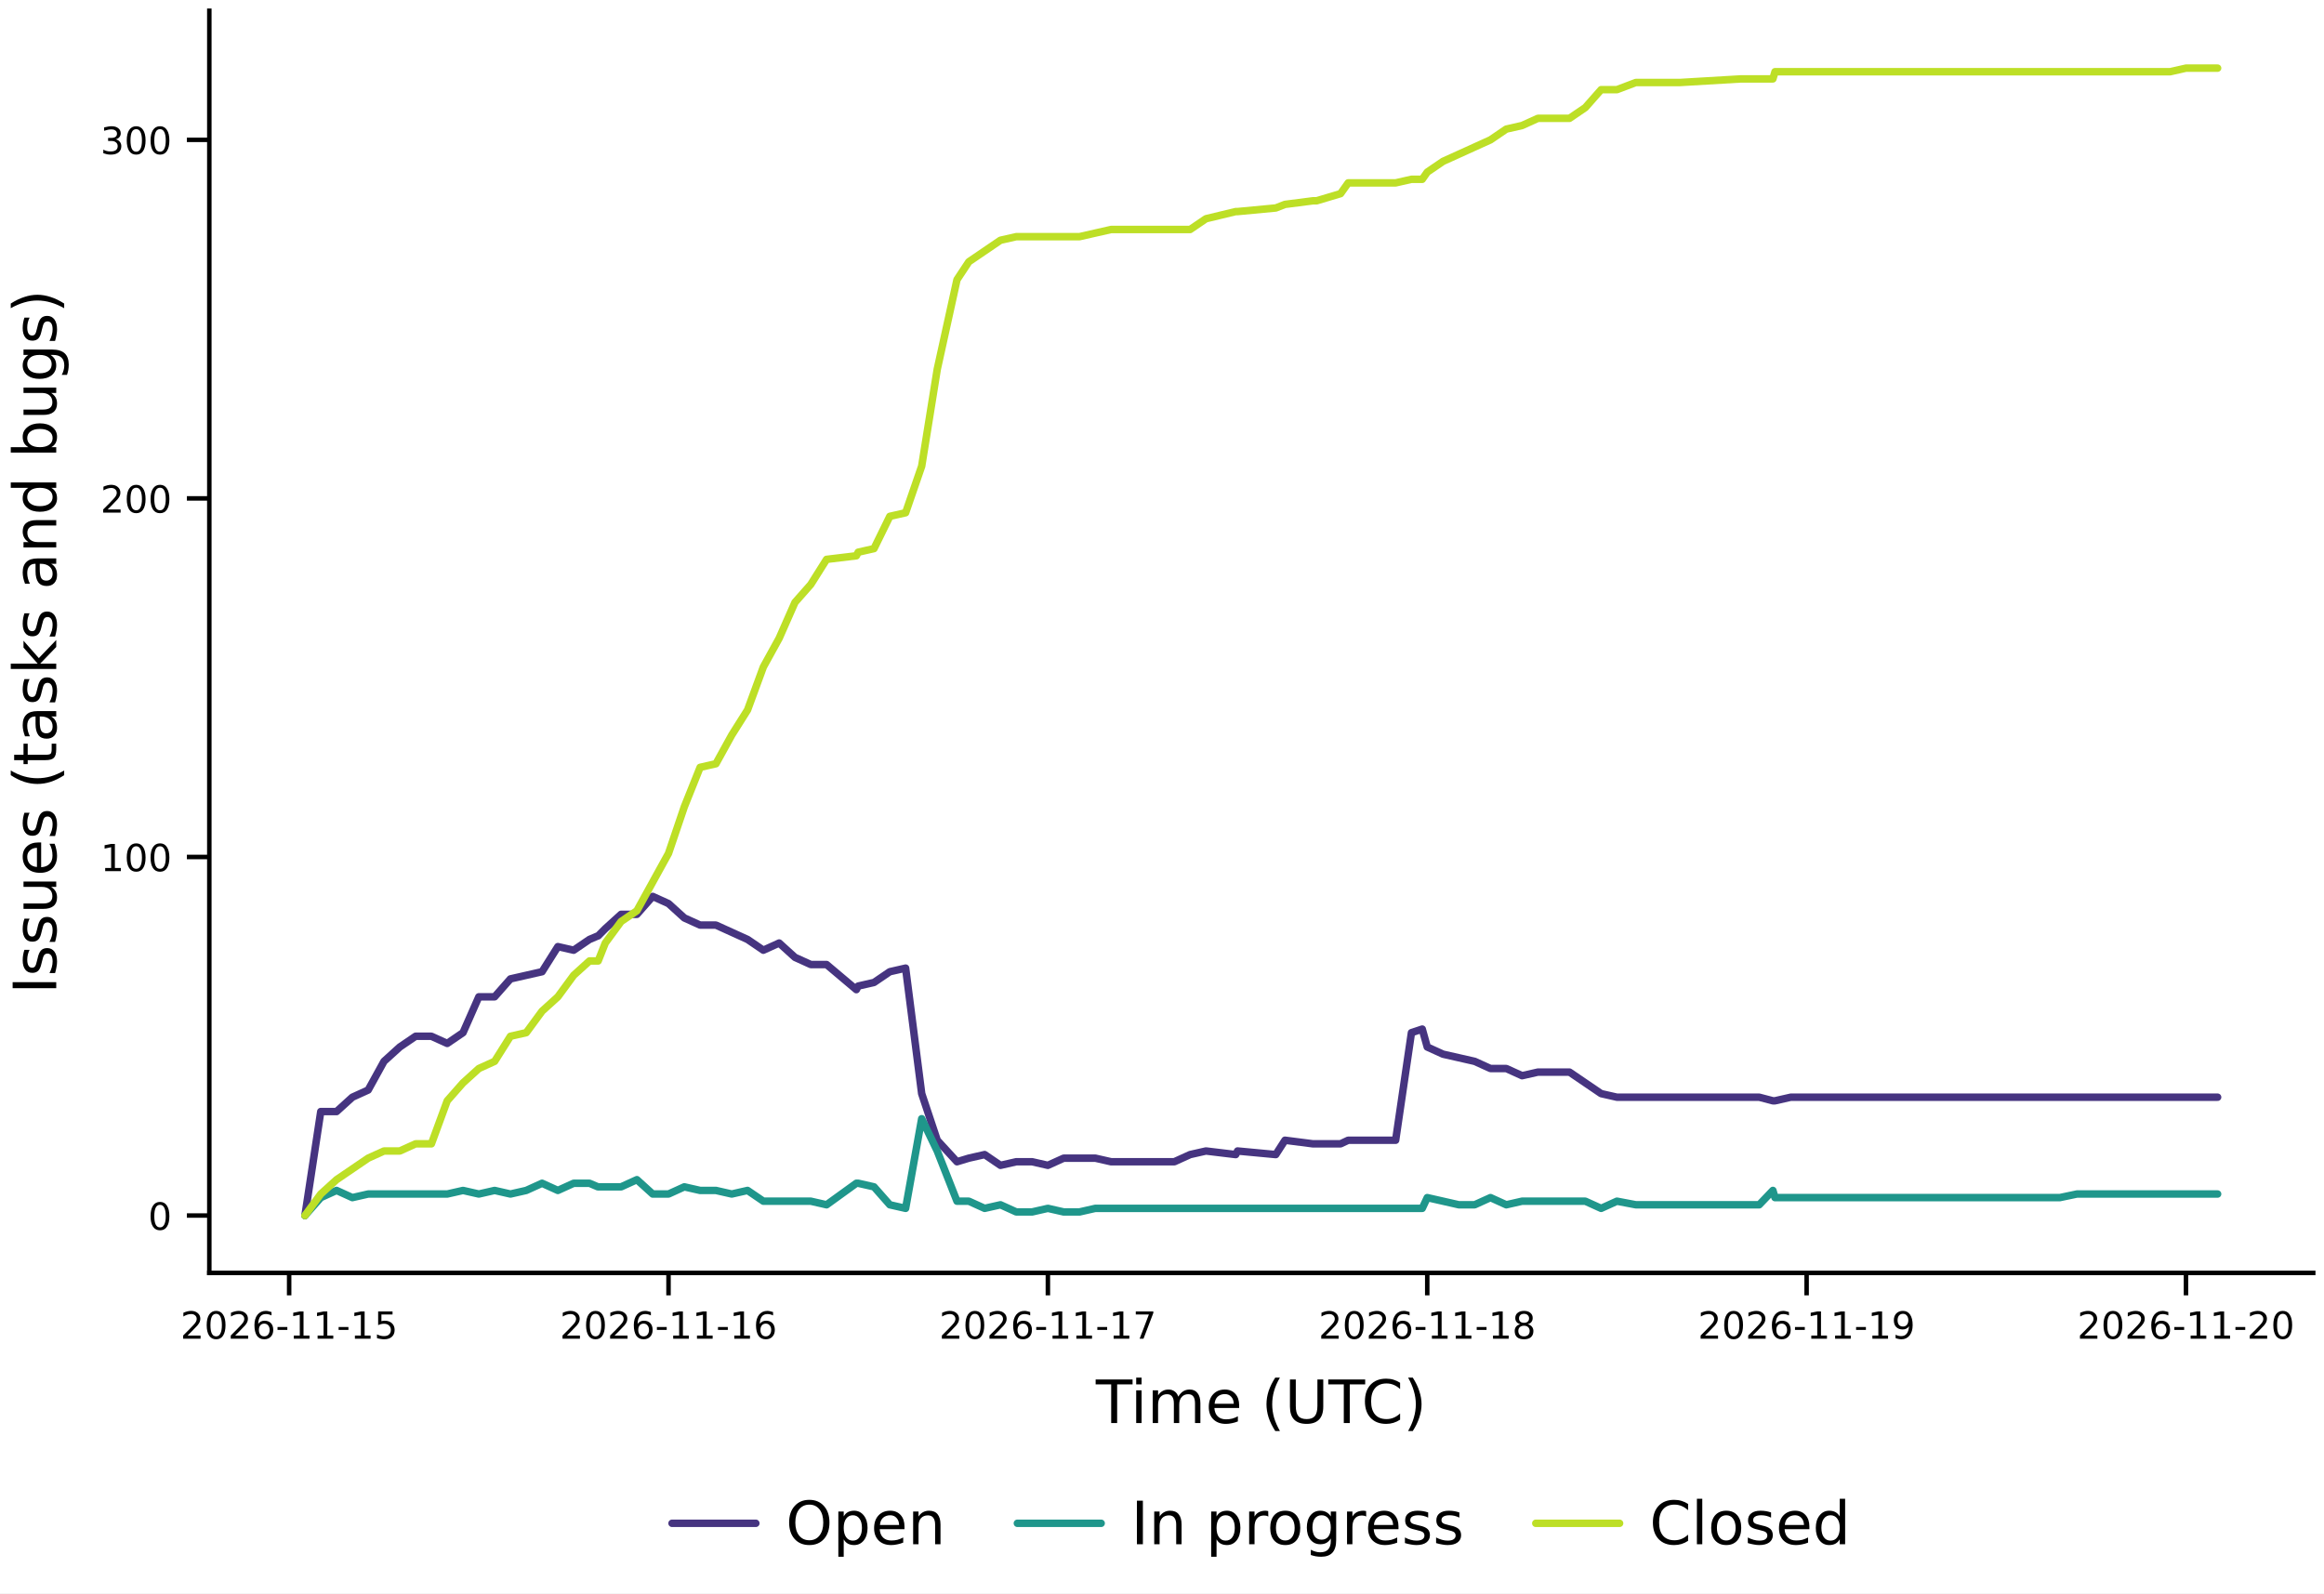
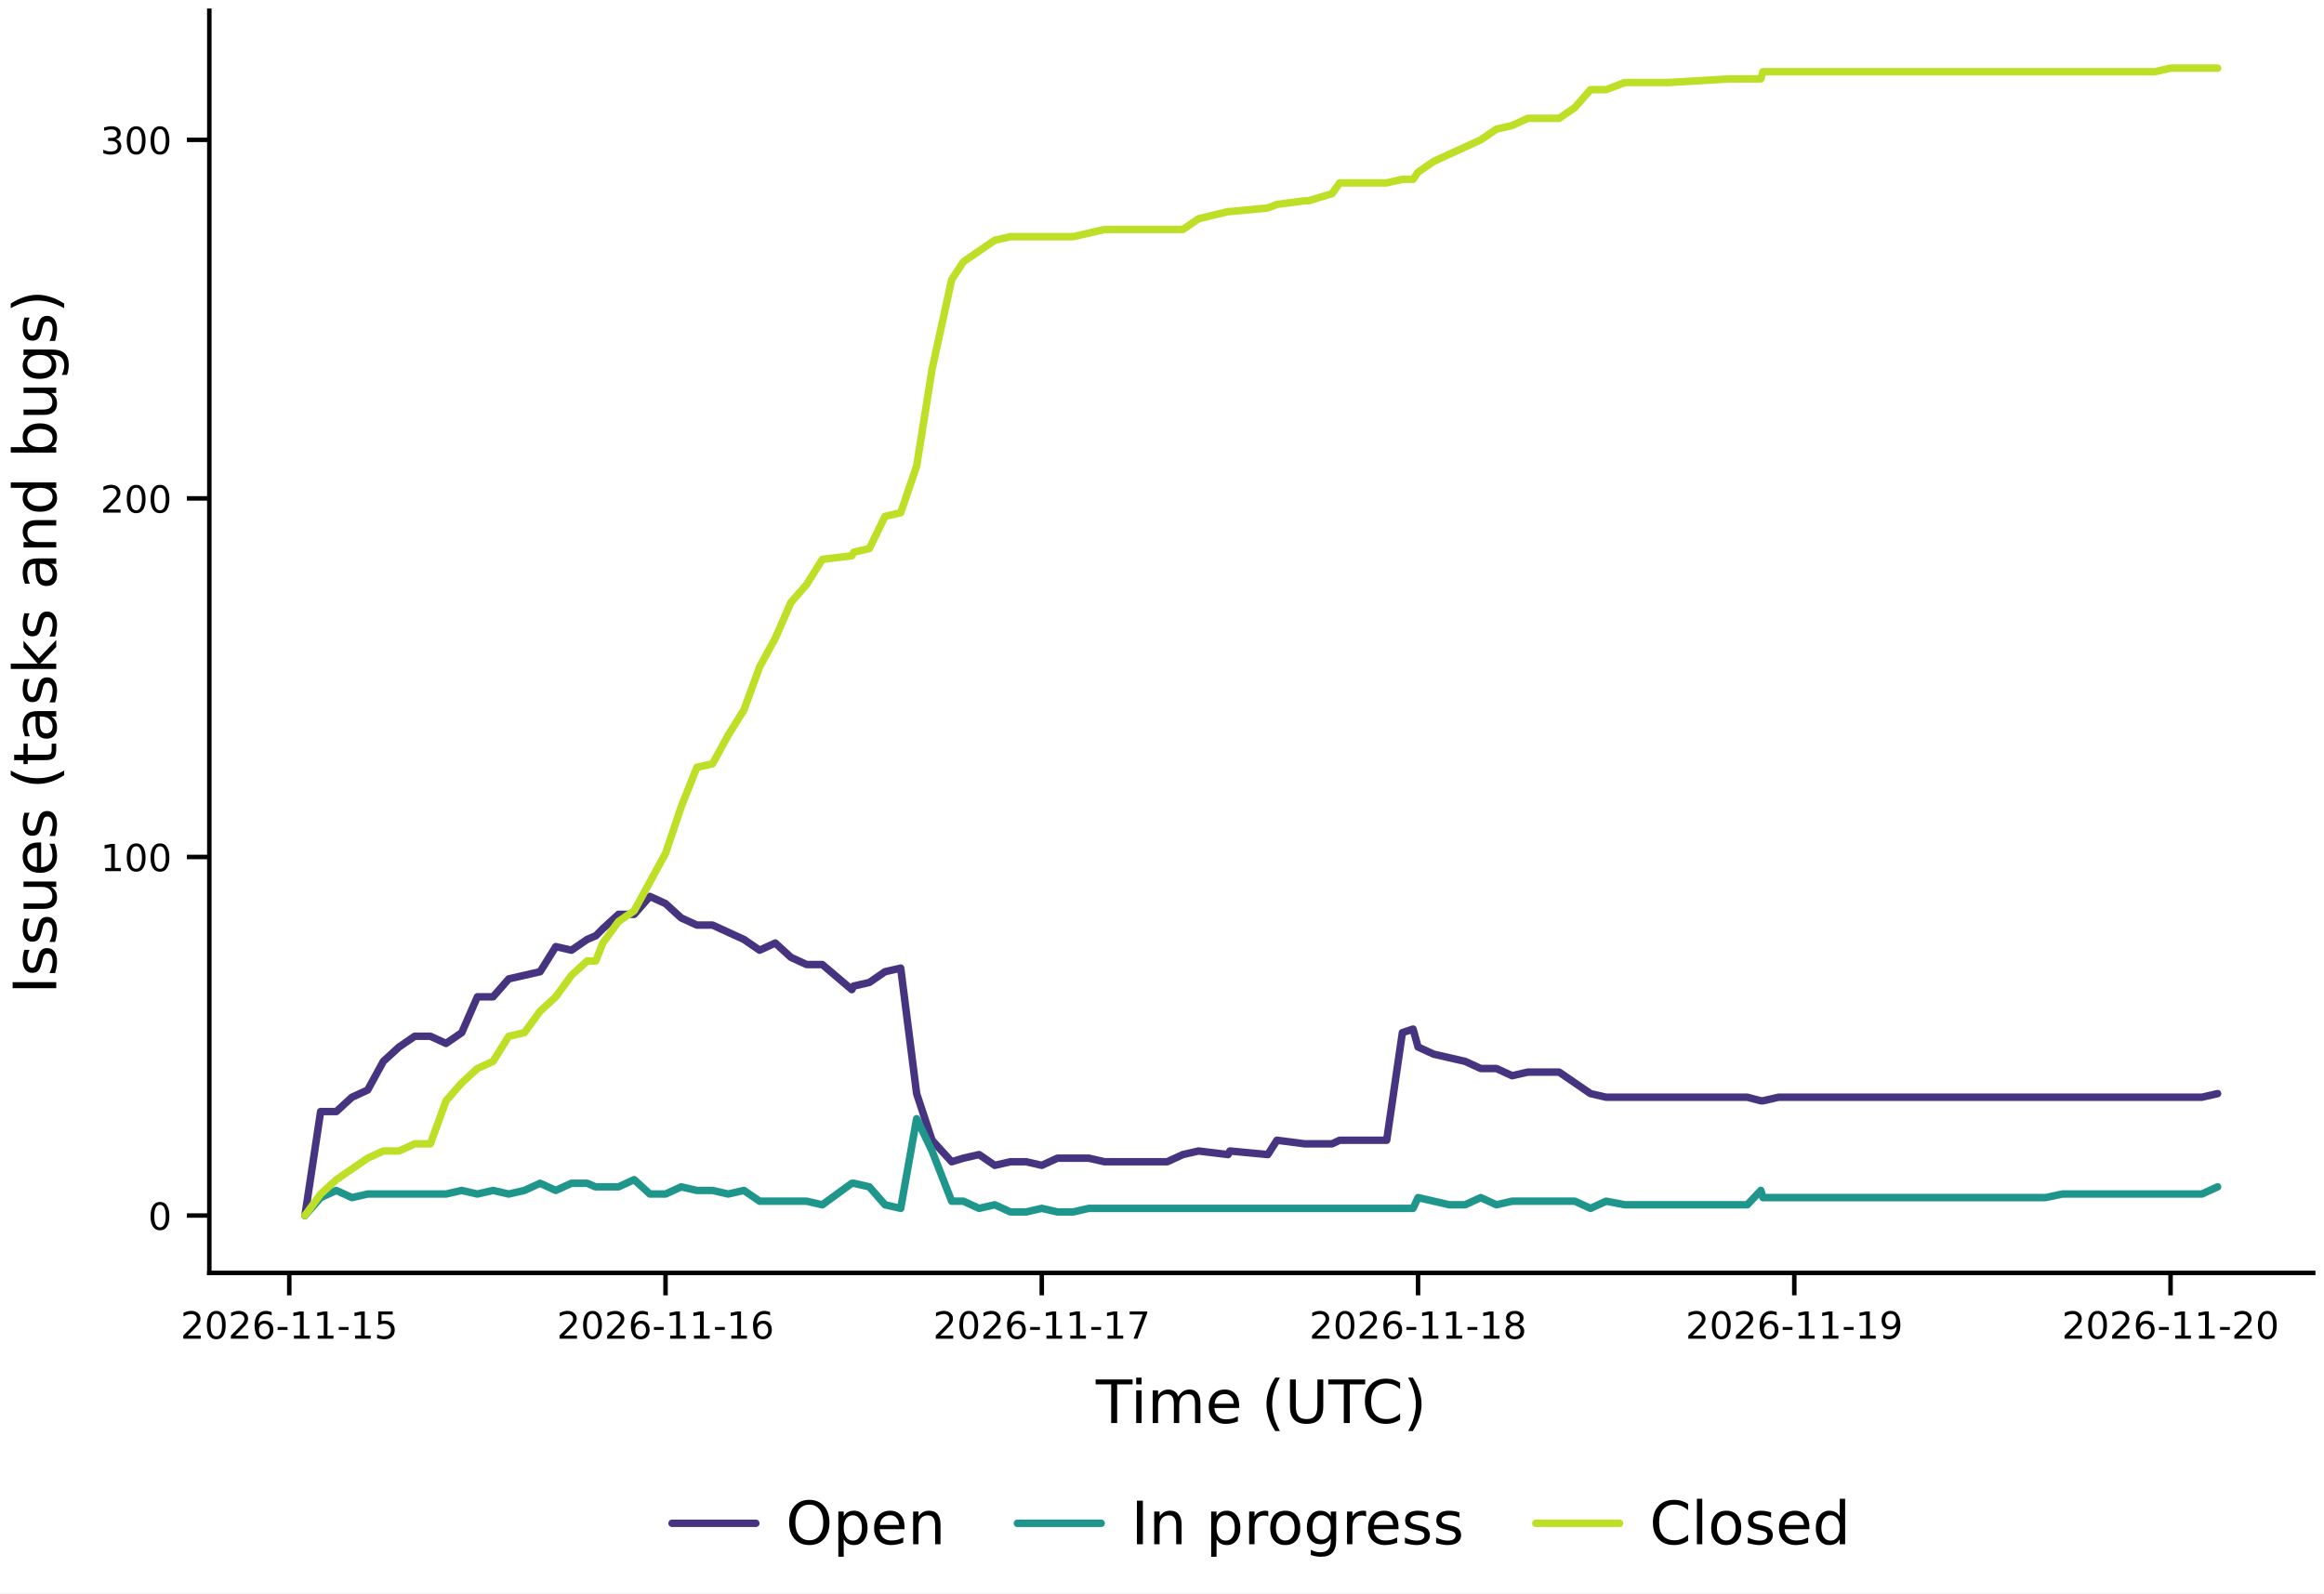
<svg xmlns="http://www.w3.org/2000/svg" xmlns:xlink="http://www.w3.org/1999/xlink" width="310.696pt" height="213.046pt" viewBox="0 0 310.696 213.046" version="1.1">
  <defs>
    <style type="text/css">*{stroke-linejoin: round; stroke-linecap: butt}</style>
  </defs>
  <g id="figure_1">
    <g id="patch_1">
      <path d="M -0 213.046  L 310.696 213.046  L 310.696 0  L -0 0  z " style="fill: #ffffff" />
    </g>
    <g id="axes_1">
      <g id="patch_2">
        <path d="M 27.984 170.203  L 309.256 170.203  L 309.256 1.44  L 27.984 1.44  z " style="fill: #ffffff" />
      </g>
      <g id="matplotlib.axis_1">
        <g id="xtick_1">
          <g id="line2d_1">
            <defs>
-               <path id="ma41e884d41" d="M 0 0  L 0 3  " style="stroke: #000000; stroke-width: 0.6" />
+               <path id="m2cdde2caf3" d="M 0 0  L 0 3  " style="stroke: #000000; stroke-width: 0.6" />
            </defs>
            <g>
-               <use xlink:href="#ma41e884d41" x="38.656" y="170.203" style="stroke: #000000; stroke-width: 0.6" />
+               <use xlink:href="#m2cdde2caf3" x="38.674" y="170.203" style="stroke: #000000; stroke-width: 0.6" />
            </g>
          </g>
          <g id="text_1">
-             <text style="font-size: 5px; font-family: 'DejaVu Sans', sans-serif; text-anchor: middle" x="38.656" y="179.002" transform="rotate(-0 38.65621 179.0017)">2026-11-15</text>
+             <text style="font-size: 5px; font-family: 'DejaVu Sans', sans-serif; text-anchor: middle" x="38.674" y="179.002" transform="rotate(-0 38.67353 179.0017)">2026-11-15</text>
          </g>
        </g>
        <g id="xtick_2">
          <g id="line2d_2">
            <g>
-               <use xlink:href="#ma41e884d41" x="89.374" y="170.203" style="stroke: #000000; stroke-width: 0.6" />
+               <use xlink:href="#m2cdde2caf3" x="88.975" y="170.203" style="stroke: #000000; stroke-width: 0.6" />
            </g>
          </g>
          <g id="text_2">
-             <text style="font-size: 5px; font-family: 'DejaVu Sans', sans-serif; text-anchor: middle" x="89.374" y="179.002" transform="rotate(-0 89.37382 179.0017)">2026-11-16</text>
+             <text style="font-size: 5px; font-family: 'DejaVu Sans', sans-serif; text-anchor: middle" x="88.975" y="179.002" transform="rotate(-0 88.97543 179.0017)">2026-11-16</text>
          </g>
        </g>
        <g id="xtick_3">
          <g id="line2d_3">
            <g>
-               <use xlink:href="#ma41e884d41" x="140.091" y="170.203" style="stroke: #000000; stroke-width: 0.6" />
+               <use xlink:href="#m2cdde2caf3" x="139.277" y="170.203" style="stroke: #000000; stroke-width: 0.6" />
            </g>
          </g>
          <g id="text_3">
-             <text style="font-size: 5px; font-family: 'DejaVu Sans', sans-serif; text-anchor: middle" x="140.091" y="179.002" transform="rotate(-0 140.0914 179.0017)">2026-11-17</text>
+             <text style="font-size: 5px; font-family: 'DejaVu Sans', sans-serif; text-anchor: middle" x="139.277" y="179.002" transform="rotate(-0 139.2773 179.0017)">2026-11-17</text>
          </g>
        </g>
        <g id="xtick_4">
          <g id="line2d_4">
            <g>
-               <use xlink:href="#ma41e884d41" x="190.809" y="170.203" style="stroke: #000000; stroke-width: 0.6" />
+               <use xlink:href="#m2cdde2caf3" x="189.579" y="170.203" style="stroke: #000000; stroke-width: 0.6" />
            </g>
          </g>
          <g id="text_4">
-             <text style="font-size: 5px; font-family: 'DejaVu Sans', sans-serif; text-anchor: middle" x="190.809" y="179.002" transform="rotate(-0 190.8091 179.0017)">2026-11-18</text>
+             <text style="font-size: 5px; font-family: 'DejaVu Sans', sans-serif; text-anchor: middle" x="189.579" y="179.002" transform="rotate(-0 189.5792 179.0017)">2026-11-18</text>
          </g>
        </g>
        <g id="xtick_5">
          <g id="line2d_5">
            <g>
-               <use xlink:href="#ma41e884d41" x="241.527" y="170.203" style="stroke: #000000; stroke-width: 0.6" />
+               <use xlink:href="#m2cdde2caf3" x="239.881" y="170.203" style="stroke: #000000; stroke-width: 0.6" />
            </g>
          </g>
          <g id="text_5">
-             <text style="font-size: 5px; font-family: 'DejaVu Sans', sans-serif; text-anchor: middle" x="241.527" y="179.002" transform="rotate(-0 241.5267 179.0017)">2026-11-19</text>
+             <text style="font-size: 5px; font-family: 'DejaVu Sans', sans-serif; text-anchor: middle" x="239.881" y="179.002" transform="rotate(-0 239.8811 179.0017)">2026-11-19</text>
          </g>
        </g>
        <g id="xtick_6">
          <g id="line2d_6">
            <g>
-               <use xlink:href="#ma41e884d41" x="292.244" y="170.203" style="stroke: #000000; stroke-width: 0.6" />
+               <use xlink:href="#m2cdde2caf3" x="290.183" y="170.203" style="stroke: #000000; stroke-width: 0.6" />
            </g>
          </g>
          <g id="text_6">
-             <text style="font-size: 5px; font-family: 'DejaVu Sans', sans-serif; text-anchor: middle" x="292.244" y="179.002" transform="rotate(-0 292.2443 179.0017)">2026-11-20</text>
+             <text style="font-size: 5px; font-family: 'DejaVu Sans', sans-serif; text-anchor: middle" x="290.183" y="179.002" transform="rotate(-0 290.183 179.0017)">2026-11-20</text>
          </g>
        </g>
        <g id="text_7">
          <text style="font-size: 8px; font-family: 'DejaVu Sans', sans-serif; text-anchor: middle" x="168.62" y="190.282" transform="rotate(-0 168.6201 190.2816)">Time (UTC)</text>
        </g>
      </g>
      <g id="matplotlib.axis_2">
        <g id="ytick_1">
          <g id="line2d_7">
            <defs>
-               <path id="m6a5d6b6a23" d="M 0 0  L -3 0  " style="stroke: #000000; stroke-width: 0.6" />
+               <path id="mfb7ac1ff71" d="M 0 0  L -3 0  " style="stroke: #000000; stroke-width: 0.6" />
            </defs>
            <g>
-               <use xlink:href="#m6a5d6b6a23" x="27.984" y="162.532" style="stroke: #000000; stroke-width: 0.6" />
+               <use xlink:href="#mfb7ac1ff71" x="27.984" y="162.532" style="stroke: #000000; stroke-width: 0.6" />
            </g>
          </g>
          <g id="text_8">
            <text style="font-size: 5px; font-family: 'DejaVu Sans', sans-serif; text-anchor: end" x="22.984" y="164.431" transform="rotate(-0 22.98438 164.4312)">0</text>
          </g>
        </g>
        <g id="ytick_2">
          <g id="line2d_8">
            <g>
-               <use xlink:href="#m6a5d6b6a23" x="27.984" y="114.588" style="stroke: #000000; stroke-width: 0.6" />
+               <use xlink:href="#mfb7ac1ff71" x="27.984" y="114.588" style="stroke: #000000; stroke-width: 0.6" />
            </g>
          </g>
          <g id="text_9">
            <text style="font-size: 5px; font-family: 'DejaVu Sans', sans-serif; text-anchor: end" x="22.984" y="116.487" transform="rotate(-0 22.98438 116.4872)">100</text>
          </g>
        </g>
        <g id="ytick_3">
          <g id="line2d_9">
            <g>
-               <use xlink:href="#m6a5d6b6a23" x="27.984" y="66.644" style="stroke: #000000; stroke-width: 0.6" />
+               <use xlink:href="#mfb7ac1ff71" x="27.984" y="66.644" style="stroke: #000000; stroke-width: 0.6" />
            </g>
          </g>
          <g id="text_10">
            <text style="font-size: 5px; font-family: 'DejaVu Sans', sans-serif; text-anchor: end" x="22.984" y="68.543" transform="rotate(-0 22.98438 68.54325)">200</text>
          </g>
        </g>
        <g id="ytick_4">
          <g id="line2d_10">
            <g>
-               <use xlink:href="#m6a5d6b6a23" x="27.984" y="18.7" style="stroke: #000000; stroke-width: 0.6" />
+               <use xlink:href="#mfb7ac1ff71" x="27.984" y="18.7" style="stroke: #000000; stroke-width: 0.6" />
            </g>
          </g>
          <g id="text_11">
            <text style="font-size: 5px; font-family: 'DejaVu Sans', sans-serif; text-anchor: end" x="22.984" y="20.599" transform="rotate(-0 22.98438 20.59925)">300</text>
          </g>
        </g>
        <g id="text_12">
          <text style="font-size: 8px; font-family: 'DejaVu Sans', sans-serif; text-anchor: middle" x="7.519" y="85.821" transform="rotate(-90 7.51875 85.82143)">Issues (tasks and bugs)</text>
        </g>
      </g>
      <g id="line2d_11">
-         <path d="M 40.769 162.532  L 42.883 148.628  L 44.996 148.628  L 47.109 146.71  L 49.222 145.751  L 51.336 141.916  L 53.449 139.998  L 55.562 138.56  L 57.675 138.56  L 59.789 139.519  L 61.902 138.08  L 64.015 133.286  L 66.128 133.286  L 68.241 130.889  L 70.355 130.409  L 72.468 129.93  L 74.581 126.574  L 76.694 127.053  L 78.808 125.615  L 79.935 125.136  L 79.97 125.136  L 80.921 124.177  L 83.034 122.259  L 85.147 122.259  L 87.261 119.862  L 89.374 120.821  L 91.487 122.738  L 93.6 123.697  L 95.714 123.697  L 97.827 124.656  L 99.94 125.615  L 102.053 127.053  L 104.166 126.094  L 106.28 128.012  L 108.393 128.971  L 110.506 128.971  L 114.486 132.327  L 114.733 131.848  L 116.846 131.368  L 118.959 129.93  L 121.072 129.45  L 123.221 146.231  L 125.299 152.464  L 127.94 155.34  L 129.525 154.861  L 131.639 154.381  L 133.752 155.82  L 135.865 155.34  L 137.978 155.34  L 140.091 155.82  L 142.205 154.861  L 144.318 154.861  L 146.431 154.861  L 148.544 155.34  L 150.658 155.34  L 152.771 155.34  L 154.884 155.34  L 156.997 155.34  L 159.111 154.381  L 161.224 153.902  L 165.204 154.381  L 165.45 153.902  L 170.557 154.381  L 171.79 152.464  L 175.523 152.943  L 176.016 152.943  L 179.221 152.943  L 180.243 152.464  L 182.356 152.464  L 184.469 152.464  L 186.583 152.464  L 188.696 138.08  L 190.14 137.601  L 190.809 139.998  L 192.922 140.957  L 195.036 141.436  L 197.149 141.916  L 199.262 142.875  L 201.375 142.875  L 203.488 143.834  L 205.602 143.354  L 207.715 143.354  L 209.828 143.354  L 211.941 144.793  L 214.055 146.231  L 216.168 146.71  L 218.704 146.71  L 220.43 146.71  L 222.508 146.71  L 224.621 146.71  L 232.757 146.71  L 233.074 146.71  L 235.187 146.71  L 237.018 147.19  L 237.3 147.19  L 239.413 146.71  L 241.527 146.71  L 243.957 146.71  L 259.841 146.71  L 260.546 146.71  L 262.659 146.71  L 264.772 146.71  L 267.942 146.71  L 268.999 146.71  L 272.133 146.71  L 273.225 146.71  L 275.374 146.71  L 277.663 146.71  L 279.565 146.71  L 281.678 146.71  L 283.791 146.71  L 285.905 146.71  L 288.018 146.71  L 290.131 146.71  L 292.244 146.71  L 295.449 146.71  L 296.471 146.71  " clip-path="url(#pfb87b2a796)" style="fill: none; stroke: #463480; stroke-linecap: round" />
+         <path d="M 40.769 162.532  L 42.865 148.628  L 44.961 148.628  L 47.057 146.71  L 49.153 145.751  L 51.249 141.916  L 53.345 139.998  L 55.441 138.56  L 57.537 138.56  L 59.633 139.519  L 61.729 138.08  L 63.824 133.286  L 65.92 133.286  L 68.016 130.889  L 70.112 130.409  L 72.208 129.93  L 74.304 126.574  L 76.4 127.053  L 78.496 125.615  L 79.614 125.136  L 79.649 125.136  L 80.592 124.177  L 82.688 122.259  L 84.784 122.259  L 86.88 119.862  L 88.975 120.821  L 91.071 122.738  L 93.167 123.697  L 95.263 123.697  L 97.359 124.656  L 99.455 125.615  L 101.551 127.053  L 103.647 126.094  L 105.743 128.012  L 107.839 128.971  L 109.935 128.971  L 113.882 132.327  L 114.126 131.848  L 116.222 131.368  L 118.318 129.93  L 120.414 129.45  L 122.545 146.231  L 124.606 152.464  L 127.226 155.34  L 128.798 154.861  L 130.894 154.381  L 132.99 155.82  L 135.085 155.34  L 137.181 155.34  L 139.277 155.82  L 141.373 154.861  L 143.469 154.861  L 145.565 154.861  L 147.661 155.34  L 149.757 155.34  L 151.853 155.34  L 153.949 155.34  L 156.045 155.34  L 158.141 154.381  L 160.236 153.902  L 164.184 154.381  L 164.428 153.902  L 169.493 154.381  L 170.716 152.464  L 174.419 152.943  L 174.908 152.943  L 178.087 152.943  L 179.1 152.464  L 181.196 152.464  L 183.291 152.464  L 185.387 152.464  L 187.483 138.08  L 188.916 137.601  L 189.579 139.998  L 191.675 140.957  L 193.771 141.436  L 195.867 141.916  L 197.963 142.875  L 200.059 142.875  L 202.155 143.834  L 204.251 143.354  L 206.347 143.354  L 208.442 143.354  L 210.538 144.793  L 212.634 146.231  L 214.73 146.71  L 217.245 146.71  L 218.957 146.71  L 221.018 146.71  L 223.114 146.71  L 231.183 146.71  L 231.497 146.71  L 233.593 146.71  L 235.41 147.19  L 235.689 147.19  L 237.785 146.71  L 239.881 146.71  L 242.291 146.71  L 258.046 146.71  L 258.744 146.71  L 260.84 146.71  L 262.936 146.71  L 266.08 146.71  L 267.128 146.71  L 270.237 146.71  L 271.32 146.71  L 273.451 146.71  L 275.721 146.71  L 277.608 146.71  L 279.703 146.71  L 281.799 146.71  L 283.895 146.71  L 285.991 146.71  L 288.087 146.71  L 290.183 146.71  L 293.362 146.71  L 294.375 146.71  L 296.471 146.231  " clip-path="url(#pd527c914b2)" style="fill: none; stroke: #463480; stroke-linecap: round" />
      </g>
      <g id="line2d_12">
-         <path d="M 40.769 162.532  L 42.883 160.135  L 44.996 159.176  L 47.109 160.135  L 49.222 159.655  L 51.336 159.655  L 53.449 159.655  L 55.562 159.655  L 57.675 159.655  L 59.789 159.655  L 61.902 159.176  L 64.015 159.655  L 66.128 159.176  L 68.241 159.655  L 70.355 159.176  L 72.468 158.217  L 74.581 159.176  L 76.694 158.217  L 78.808 158.217  L 79.935 158.696  L 79.97 158.696  L 80.921 158.696  L 83.034 158.696  L 85.147 157.737  L 87.261 159.655  L 89.374 159.655  L 91.487 158.696  L 93.6 159.176  L 95.714 159.176  L 97.827 159.655  L 99.94 159.176  L 102.053 160.614  L 104.166 160.614  L 106.28 160.614  L 108.393 160.614  L 110.506 161.094  L 114.486 158.217  L 114.733 158.217  L 116.846 158.696  L 118.959 161.094  L 121.072 161.573  L 123.221 149.587  L 125.299 153.902  L 127.94 160.614  L 129.525 160.614  L 131.639 161.573  L 133.752 161.094  L 135.865 162.052  L 137.978 162.052  L 140.091 161.573  L 142.205 162.052  L 144.318 162.052  L 146.431 161.573  L 148.544 161.573  L 150.658 161.573  L 152.771 161.573  L 154.884 161.573  L 156.997 161.573  L 159.111 161.573  L 161.224 161.573  L 165.204 161.573  L 165.45 161.573  L 170.557 161.573  L 171.79 161.573  L 175.523 161.573  L 176.016 161.573  L 179.221 161.573  L 180.243 161.573  L 182.356 161.573  L 184.469 161.573  L 186.583 161.573  L 188.696 161.573  L 190.14 161.573  L 190.809 160.135  L 192.922 160.614  L 195.036 161.094  L 197.149 161.094  L 199.262 160.135  L 201.375 161.094  L 203.488 160.614  L 205.602 160.614  L 207.715 160.614  L 209.828 160.614  L 211.941 160.614  L 214.055 161.573  L 216.168 160.614  L 218.704 161.094  L 220.43 161.094  L 222.508 161.094  L 224.621 161.094  L 232.757 161.094  L 233.074 161.094  L 235.187 161.094  L 237.018 159.176  L 237.3 160.135  L 239.413 160.135  L 241.527 160.135  L 243.957 160.135  L 259.841 160.135  L 260.546 160.135  L 262.659 160.135  L 264.772 160.135  L 267.942 160.135  L 268.999 160.135  L 272.133 160.135  L 273.225 160.135  L 275.374 160.135  L 277.663 159.655  L 279.565 159.655  L 281.678 159.655  L 283.791 159.655  L 285.905 159.655  L 288.018 159.655  L 290.131 159.655  L 292.244 159.655  L 295.449 159.655  L 296.471 159.655  " clip-path="url(#pfb87b2a796)" style="fill: none; stroke: #1f968b; stroke-linecap: round" />
+         <path d="M 40.769 162.532  L 42.865 160.135  L 44.961 159.176  L 47.057 160.135  L 49.153 159.655  L 51.249 159.655  L 53.345 159.655  L 55.441 159.655  L 57.537 159.655  L 59.633 159.655  L 61.729 159.176  L 63.824 159.655  L 65.92 159.176  L 68.016 159.655  L 70.112 159.176  L 72.208 158.217  L 74.304 159.176  L 76.4 158.217  L 78.496 158.217  L 79.614 158.696  L 79.649 158.696  L 80.592 158.696  L 82.688 158.696  L 84.784 157.737  L 86.88 159.655  L 88.975 159.655  L 91.071 158.696  L 93.167 159.176  L 95.263 159.176  L 97.359 159.655  L 99.455 159.176  L 101.551 160.614  L 103.647 160.614  L 105.743 160.614  L 107.839 160.614  L 109.935 161.094  L 113.882 158.217  L 114.126 158.217  L 116.222 158.696  L 118.318 161.094  L 120.414 161.573  L 122.545 149.587  L 124.606 153.902  L 127.226 160.614  L 128.798 160.614  L 130.894 161.573  L 132.99 161.094  L 135.085 162.052  L 137.181 162.052  L 139.277 161.573  L 141.373 162.052  L 143.469 162.052  L 145.565 161.573  L 147.661 161.573  L 149.757 161.573  L 151.853 161.573  L 153.949 161.573  L 156.045 161.573  L 158.141 161.573  L 160.236 161.573  L 164.184 161.573  L 164.428 161.573  L 169.493 161.573  L 170.716 161.573  L 174.419 161.573  L 174.908 161.573  L 178.087 161.573  L 179.1 161.573  L 181.196 161.573  L 183.291 161.573  L 185.387 161.573  L 187.483 161.573  L 188.916 161.573  L 189.579 160.135  L 191.675 160.614  L 193.771 161.094  L 195.867 161.094  L 197.963 160.135  L 200.059 161.094  L 202.155 160.614  L 204.251 160.614  L 206.347 160.614  L 208.442 160.614  L 210.538 160.614  L 212.634 161.573  L 214.73 160.614  L 217.245 161.094  L 218.957 161.094  L 221.018 161.094  L 223.114 161.094  L 231.183 161.094  L 231.497 161.094  L 233.593 161.094  L 235.41 159.176  L 235.689 160.135  L 237.785 160.135  L 239.881 160.135  L 242.291 160.135  L 258.046 160.135  L 258.744 160.135  L 260.84 160.135  L 262.936 160.135  L 266.08 160.135  L 267.128 160.135  L 270.237 160.135  L 271.32 160.135  L 273.451 160.135  L 275.721 159.655  L 277.608 159.655  L 279.703 159.655  L 281.799 159.655  L 283.895 159.655  L 285.991 159.655  L 288.087 159.655  L 290.183 159.655  L 293.362 159.655  L 294.375 159.655  L 296.471 158.696  " clip-path="url(#pd527c914b2)" style="fill: none; stroke: #1f968b; stroke-linecap: round" />
      </g>
      <g id="line2d_13">
-         <path d="M 40.769 162.532  L 42.883 159.655  L 44.996 157.737  L 47.109 156.299  L 49.222 154.861  L 51.336 153.902  L 53.449 153.902  L 55.562 152.943  L 57.675 152.943  L 59.789 147.19  L 61.902 144.793  L 64.015 142.875  L 66.128 141.916  L 68.241 138.56  L 70.355 138.08  L 72.468 135.204  L 74.581 133.286  L 76.694 130.409  L 78.808 128.492  L 79.935 128.492  L 79.97 128.492  L 80.921 126.094  L 83.034 123.218  L 85.147 121.779  L 87.261 117.944  L 89.374 114.108  L 91.487 107.876  L 93.6 102.602  L 95.714 102.122  L 97.827 98.287  L 99.94 94.931  L 102.053 89.178  L 104.166 85.342  L 106.28 80.548  L 108.393 78.15  L 110.506 74.794  L 114.486 74.315  L 114.733 73.835  L 116.846 73.356  L 118.959 69.041  L 121.072 68.562  L 123.221 62.329  L 125.299 49.384  L 127.94 37.398  L 129.525 35.001  L 131.639 33.562  L 133.752 32.124  L 135.865 31.645  L 137.978 31.645  L 140.091 31.645  L 142.205 31.645  L 144.318 31.645  L 146.431 31.165  L 148.544 30.686  L 150.658 30.686  L 152.771 30.686  L 154.884 30.686  L 156.997 30.686  L 159.111 30.686  L 161.224 29.248  L 165.204 28.289  L 165.45 28.289  L 170.557 27.809  L 171.79 27.33  L 175.523 26.85  L 176.016 26.85  L 179.221 25.891  L 180.243 24.453  L 182.356 24.453  L 184.469 24.453  L 186.583 24.453  L 188.696 23.974  L 190.14 23.974  L 190.809 23.015  L 192.922 21.576  L 195.036 20.618  L 197.149 19.659  L 199.262 18.7  L 201.375 17.262  L 203.488 16.782  L 205.602 15.823  L 207.715 15.823  L 209.828 15.823  L 211.941 14.385  L 214.055 11.988  L 216.168 11.988  L 218.704 11.029  L 220.43 11.029  L 222.508 11.029  L 224.621 11.029  L 232.757 10.549  L 233.074 10.549  L 235.187 10.549  L 237.018 10.549  L 237.3 9.59  L 239.413 9.59  L 241.527 9.59  L 243.957 9.59  L 259.841 9.59  L 260.546 9.59  L 262.659 9.59  L 264.772 9.59  L 267.942 9.59  L 268.999 9.59  L 272.133 9.59  L 273.225 9.59  L 275.374 9.59  L 277.663 9.59  L 279.565 9.59  L 281.678 9.59  L 283.791 9.59  L 285.905 9.59  L 288.018 9.59  L 290.131 9.59  L 292.244 9.111  L 295.449 9.111  L 296.471 9.111  " clip-path="url(#pfb87b2a796)" style="fill: none; stroke: #bddf26; stroke-linecap: round" />
+         <path d="M 40.769 162.532  L 42.865 159.655  L 44.961 157.737  L 47.057 156.299  L 49.153 154.861  L 51.249 153.902  L 53.345 153.902  L 55.441 152.943  L 57.537 152.943  L 59.633 147.19  L 61.729 144.793  L 63.824 142.875  L 65.92 141.916  L 68.016 138.56  L 70.112 138.08  L 72.208 135.204  L 74.304 133.286  L 76.4 130.409  L 78.496 128.492  L 79.614 128.492  L 79.649 128.492  L 80.592 126.094  L 82.688 123.218  L 84.784 121.779  L 86.88 117.944  L 88.975 114.108  L 91.071 107.876  L 93.167 102.602  L 95.263 102.122  L 97.359 98.287  L 99.455 94.931  L 101.551 89.178  L 103.647 85.342  L 105.743 80.548  L 107.839 78.15  L 109.935 74.794  L 113.882 74.315  L 114.126 73.835  L 116.222 73.356  L 118.318 69.041  L 120.414 68.562  L 122.545 62.329  L 124.606 49.384  L 127.226 37.398  L 128.798 35.001  L 130.894 33.562  L 132.99 32.124  L 135.085 31.645  L 137.181 31.645  L 139.277 31.645  L 141.373 31.645  L 143.469 31.645  L 145.565 31.165  L 147.661 30.686  L 149.757 30.686  L 151.853 30.686  L 153.949 30.686  L 156.045 30.686  L 158.141 30.686  L 160.236 29.248  L 164.184 28.289  L 164.428 28.289  L 169.493 27.809  L 170.716 27.33  L 174.419 26.85  L 174.908 26.85  L 178.087 25.891  L 179.1 24.453  L 181.196 24.453  L 183.291 24.453  L 185.387 24.453  L 187.483 23.974  L 188.916 23.974  L 189.579 23.015  L 191.675 21.576  L 193.771 20.618  L 195.867 19.659  L 197.963 18.7  L 200.059 17.262  L 202.155 16.782  L 204.251 15.823  L 206.347 15.823  L 208.442 15.823  L 210.538 14.385  L 212.634 11.988  L 214.73 11.988  L 217.245 11.029  L 218.957 11.029  L 221.018 11.029  L 223.114 11.029  L 231.183 10.549  L 231.497 10.549  L 233.593 10.549  L 235.41 10.549  L 235.689 9.59  L 237.785 9.59  L 239.881 9.59  L 242.291 9.59  L 258.046 9.59  L 258.744 9.59  L 260.84 9.59  L 262.936 9.59  L 266.08 9.59  L 267.128 9.59  L 270.237 9.59  L 271.32 9.59  L 273.451 9.59  L 275.721 9.59  L 277.608 9.59  L 279.703 9.59  L 281.799 9.59  L 283.895 9.59  L 285.991 9.59  L 288.087 9.59  L 290.183 9.111  L 293.362 9.111  L 294.375 9.111  L 296.471 9.111  " clip-path="url(#pd527c914b2)" style="fill: none; stroke: #bddf26; stroke-linecap: round" />
      </g>
      <g id="patch_3">
        <path d="M 27.984 170.203  L 27.984 1.44  " style="fill: none; stroke: #000000; stroke-width: 0.6; stroke-linejoin: miter; stroke-linecap: square" />
      </g>
      <g id="patch_4">
        <path d="M 27.984 170.203  L 309.256 170.203  " style="fill: none; stroke: #000000; stroke-width: 0.6; stroke-linejoin: miter; stroke-linecap: square" />
      </g>
      <g id="legend_1">
        <g id="line2d_14">
          <path d="M 89.846 203.684  L 95.446 203.684  L 101.046 203.684  " style="fill: none; stroke: #463480; stroke-linecap: round" />
        </g>
        <g id="text_13">
          <text style="font-size: 8px; font-family: 'DejaVu Sans', sans-serif; text-anchor: start" x="105.046" y="206.484" transform="rotate(-0 105.0457 206.4837)">Open</text>
        </g>
        <g id="line2d_15">
          <path d="M 136.014 203.684  L 141.614 203.684  L 147.214 203.684  " style="fill: none; stroke: #1f968b; stroke-linecap: round" />
        </g>
        <g id="text_14">
          <text style="font-size: 8px; font-family: 'DejaVu Sans', sans-serif; text-anchor: start" x="151.214" y="206.484" transform="rotate(-0 151.2145 206.4837)">In progress</text>
        </g>
        <g id="line2d_16">
          <path d="M 205.322 203.684  L 210.922 203.684  L 216.522 203.684  " style="fill: none; stroke: #bddf26; stroke-linecap: round" />
        </g>
        <g id="text_15">
          <text style="font-size: 8px; font-family: 'DejaVu Sans', sans-serif; text-anchor: start" x="220.522" y="206.484" transform="rotate(-0 220.522 206.4837)">Closed</text>
        </g>
      </g>
    </g>
  </g>
  <defs>
-     <clipPath id="pfb87b2a796">
+     <clipPath id="pd527c914b2">
      <rect x="27.984" y="1.44" width="281.271" height="168.763" />
    </clipPath>
  </defs>
</svg>
